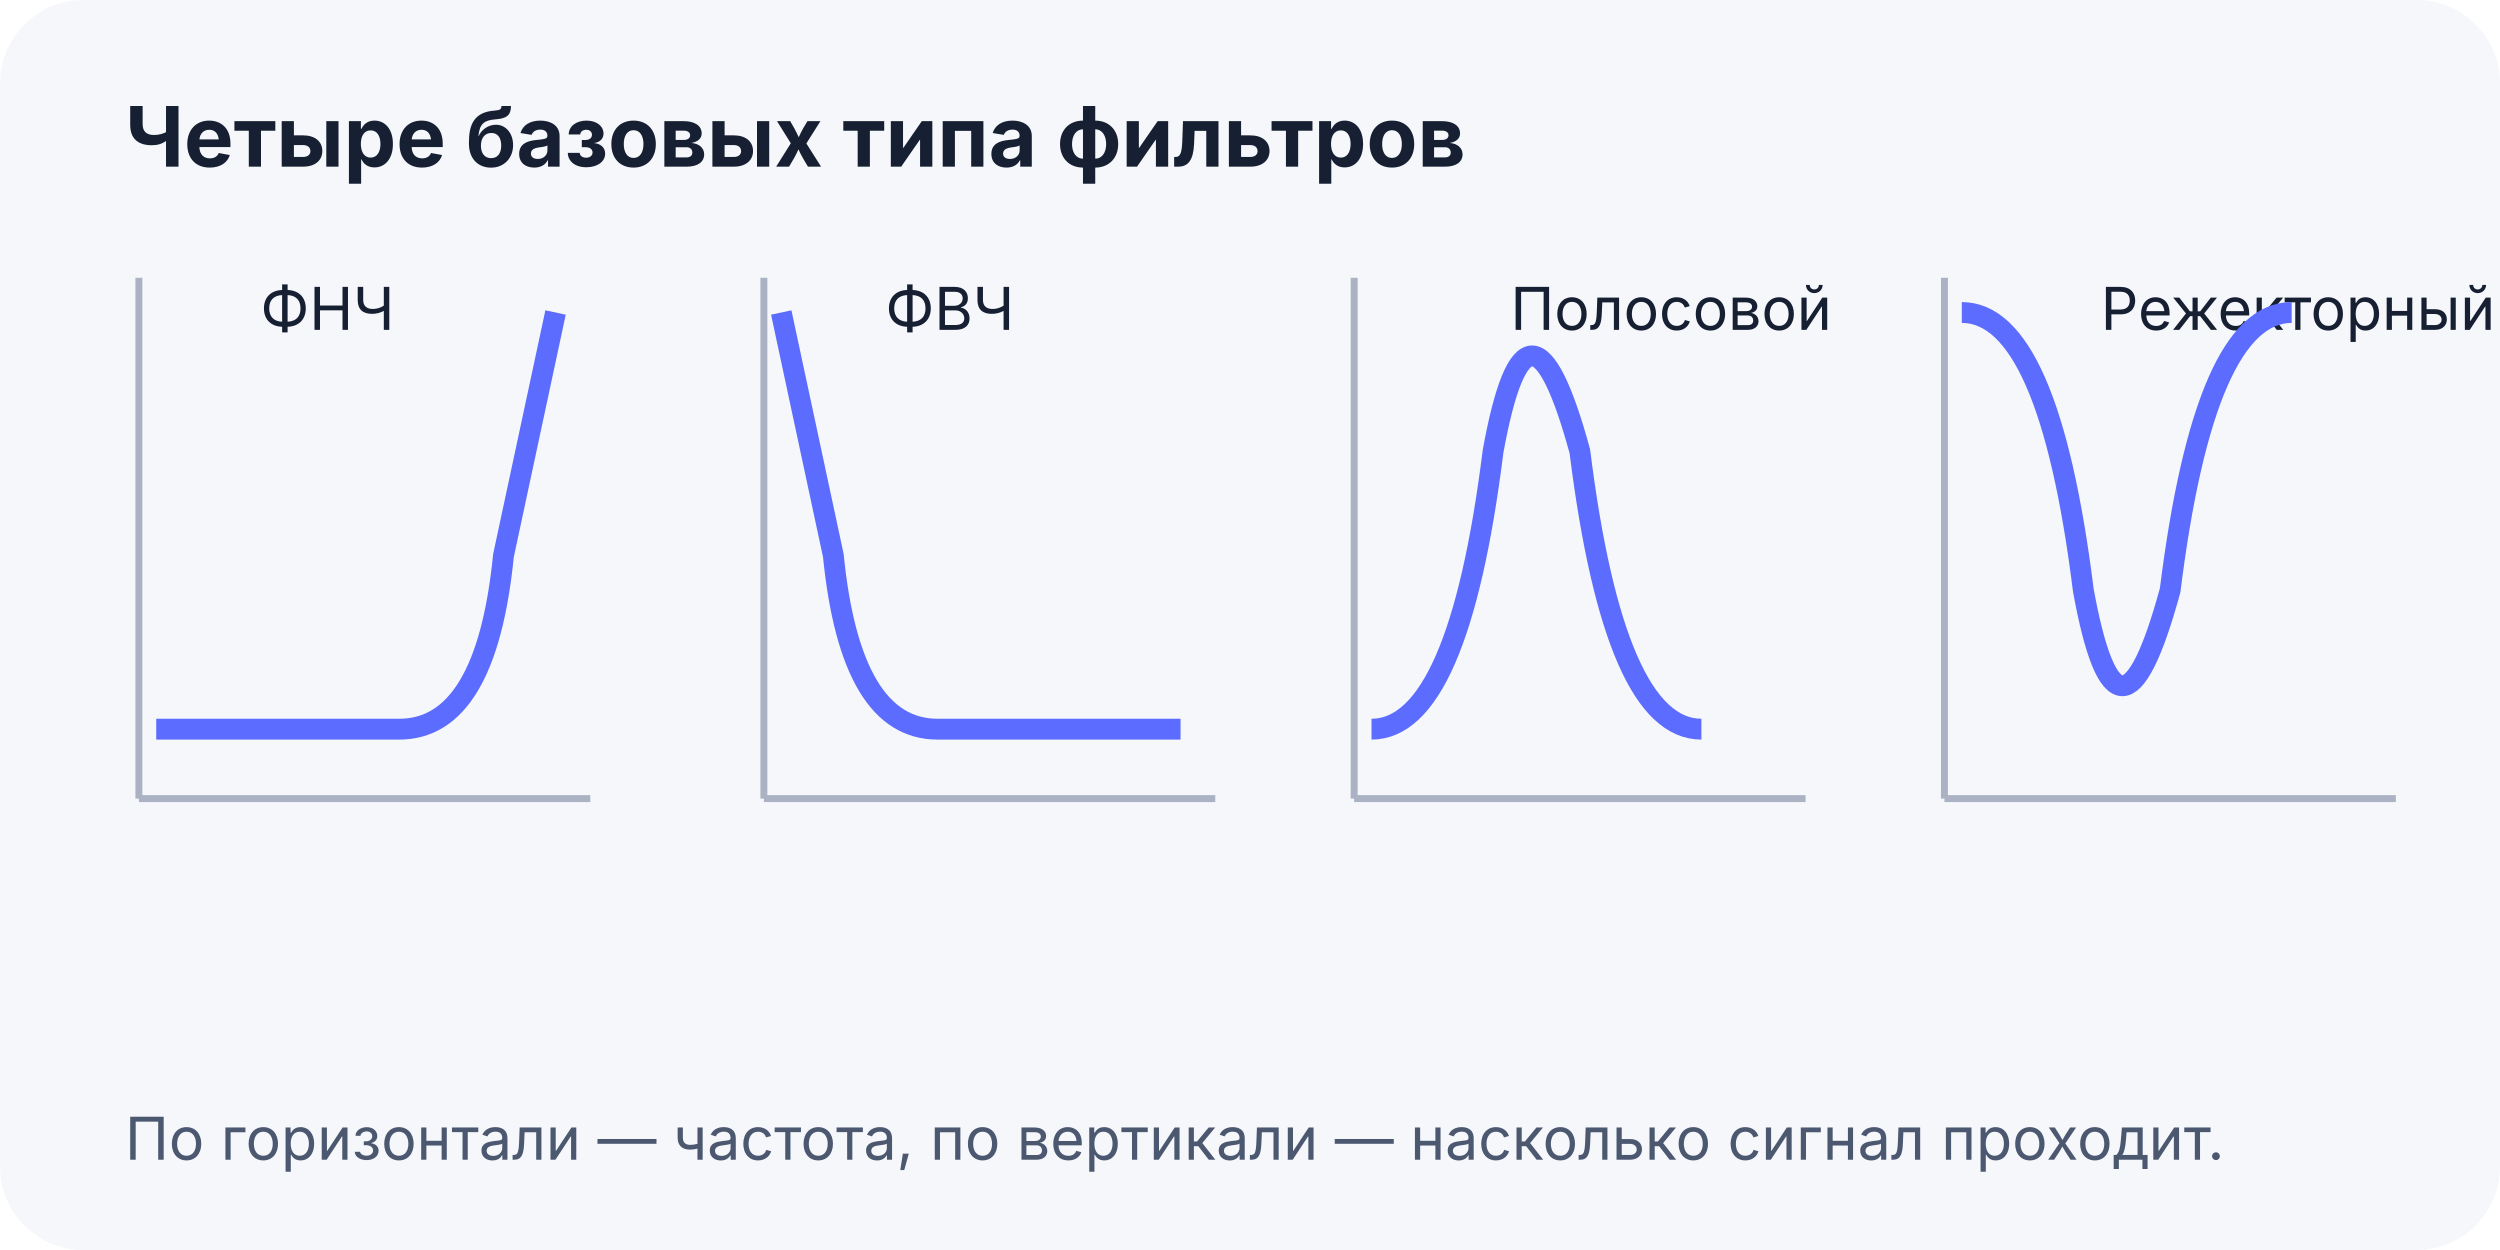
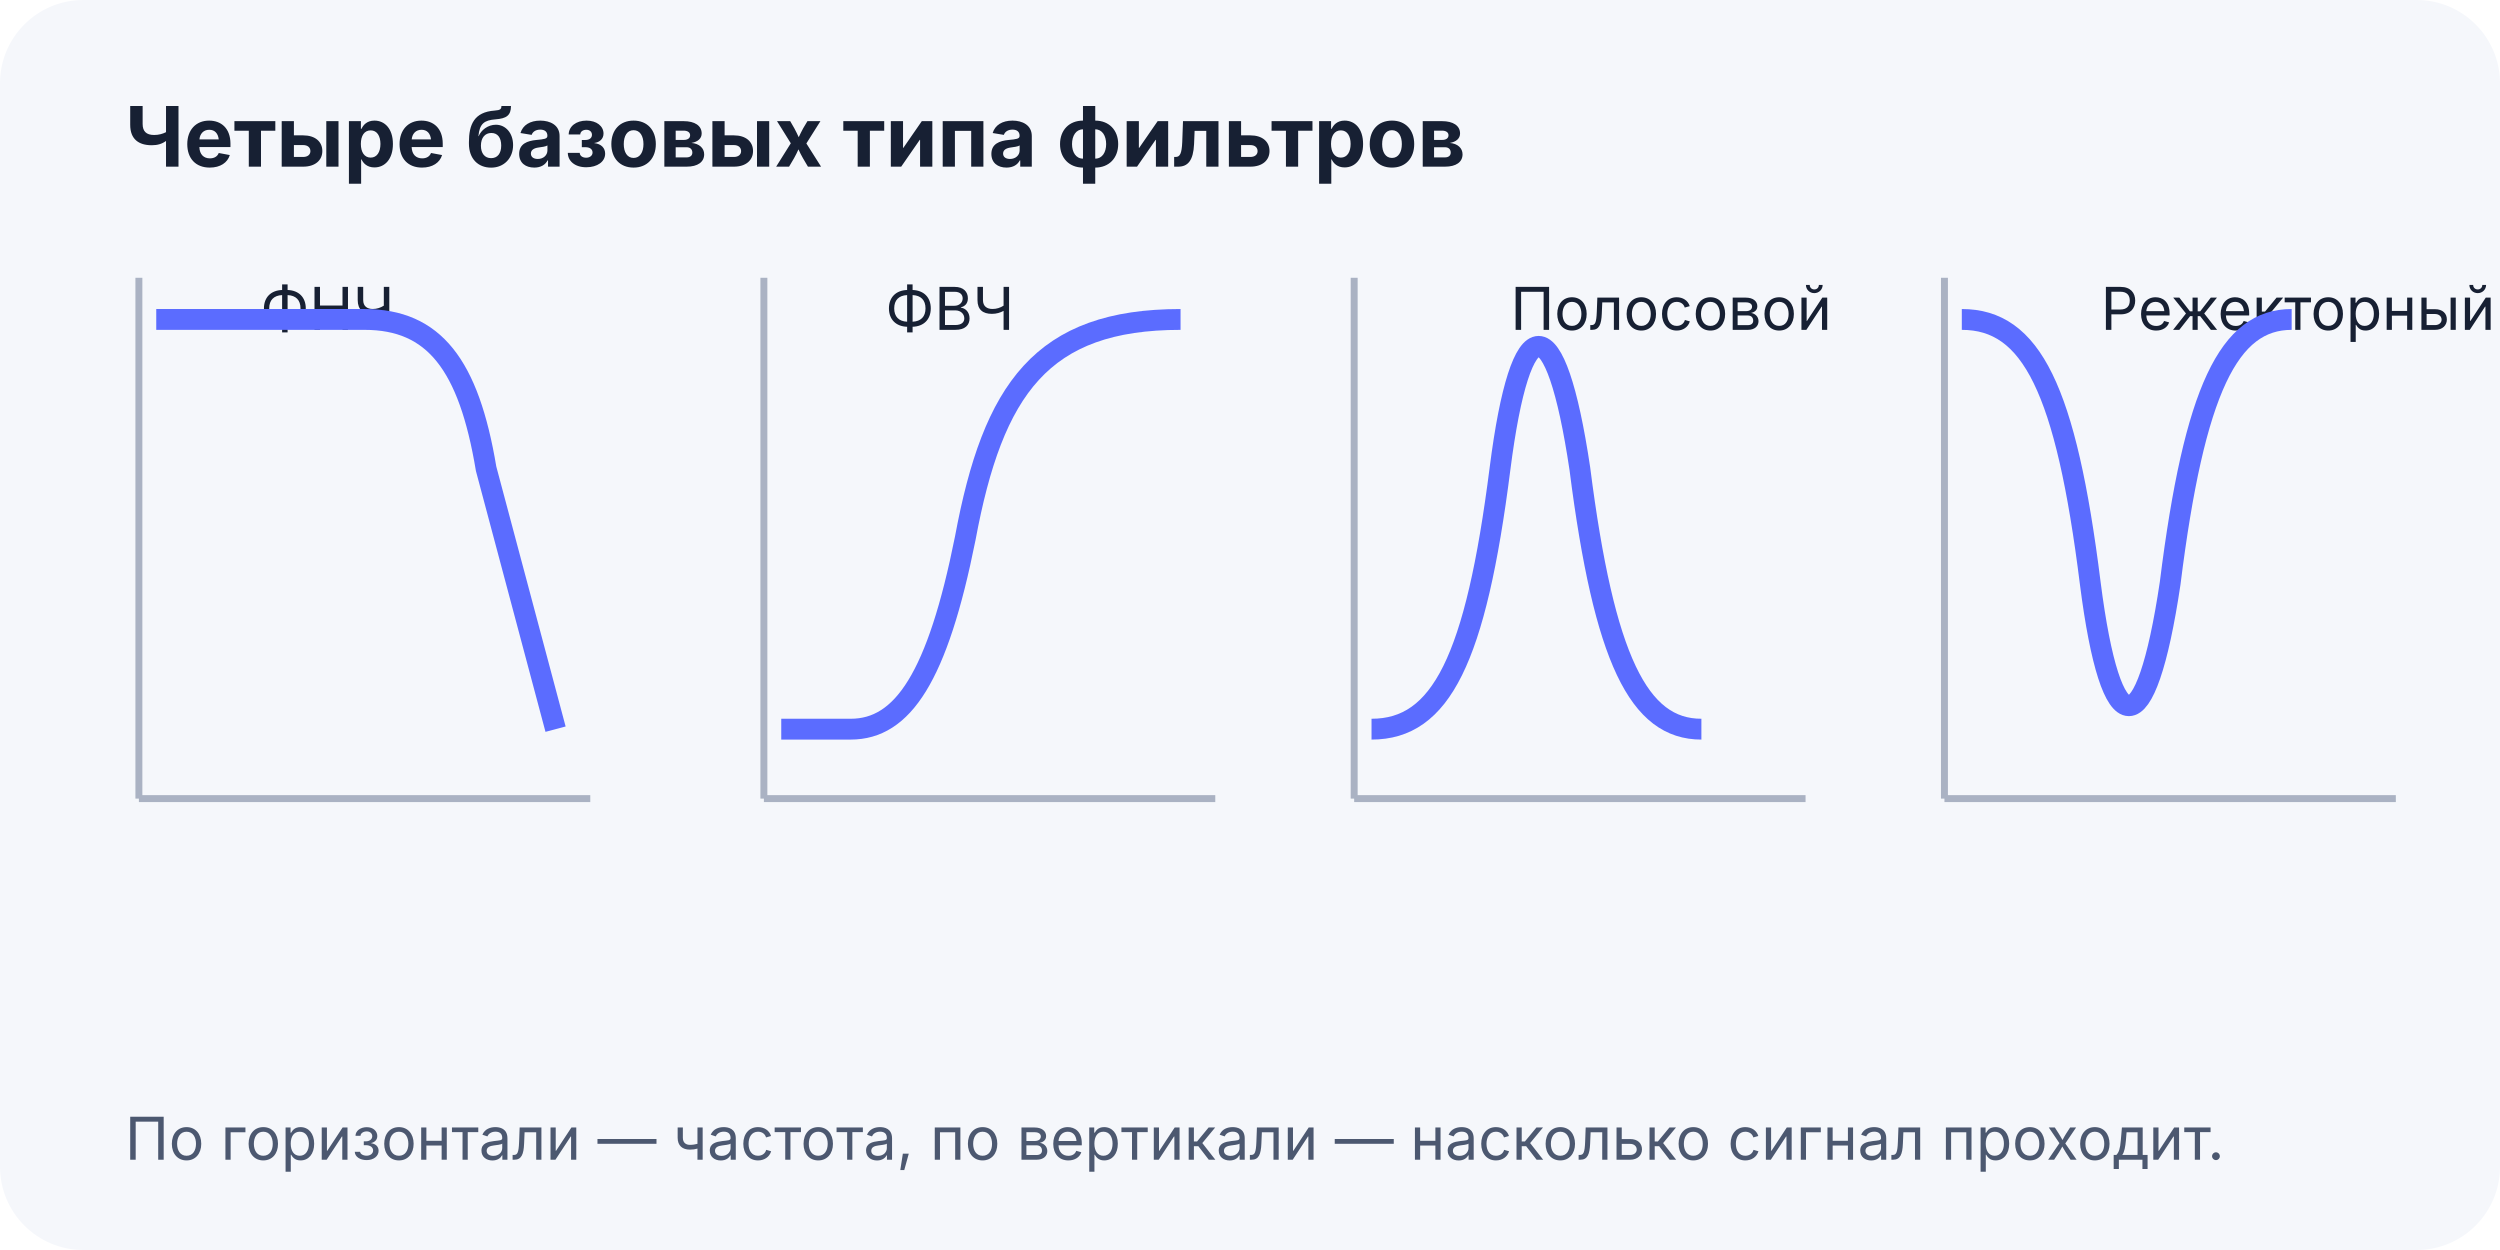
<svg xmlns="http://www.w3.org/2000/svg" width="720" height="360" viewBox="0 0 720 360">
  <rect width="720" height="360" rx="24" fill="#F5F7FB" />
  <text x="36" y="48" font-family="-apple-system, sans-serif" font-size="24" font-weight="700" fill="#172033">Четыре базовых типа фильтров</text>
  <g font-family="-apple-system, sans-serif" font-size="17" fill="#172033">
    <text x="75" y="95">ФНЧ</text>
    <text x="255" y="95">ФВЧ</text>
    <text x="435" y="95">Полосовой</text>
    <text x="605" y="95">Режекторный</text>
  </g>
  <g fill="none" stroke="#5B6CFF" stroke-width="6">
-     <path d="M45 210 h70 q25 0 30 -50 l15 -70" />
-     <path d="M225 90 l15 70 q5 50 30 50 h70" />
-     <path d="M395 210 q25 0 35 -80 q10 -55 25 0 q10 80 35 80" />
-     <path d="M565 90 q25 0 35 80 q10 55 25 0 q10 -80 35 -80" />
+     <path d="M45 92 H105 C125 92 135 105 140 135 L160 210" />
+     <path d="M225 210 H245 C260 210 270 195 278 155 C286 112 300 92 340 92" />
+     <path d="M395 210 C415 210 425 190 432 135 C438 88 448 88 455 135 C462 190 472 210 490 210" />
+     <path d="M565 92 C585 92 595 112 602 168 C608 215 618 215 625 168 C632 112 642 92 660 92" />
  </g>
  <g stroke="#AAB2C3" stroke-width="2">
    <path d="M40 230 h130 M40 230 v-150" />
    <path d="M220 230 h130 M220 230 v-150" />
    <path d="M390 230 h130 M390 230 v-150" />
    <path d="M560 230 h130 M560 230 v-150" />
  </g>
  <text x="36" y="334" font-family="-apple-system, sans-serif" font-size="17" fill="#4C5870">По горизонтали — частота, по вертикали — насколько сигнал проходит.</text>
</svg>
